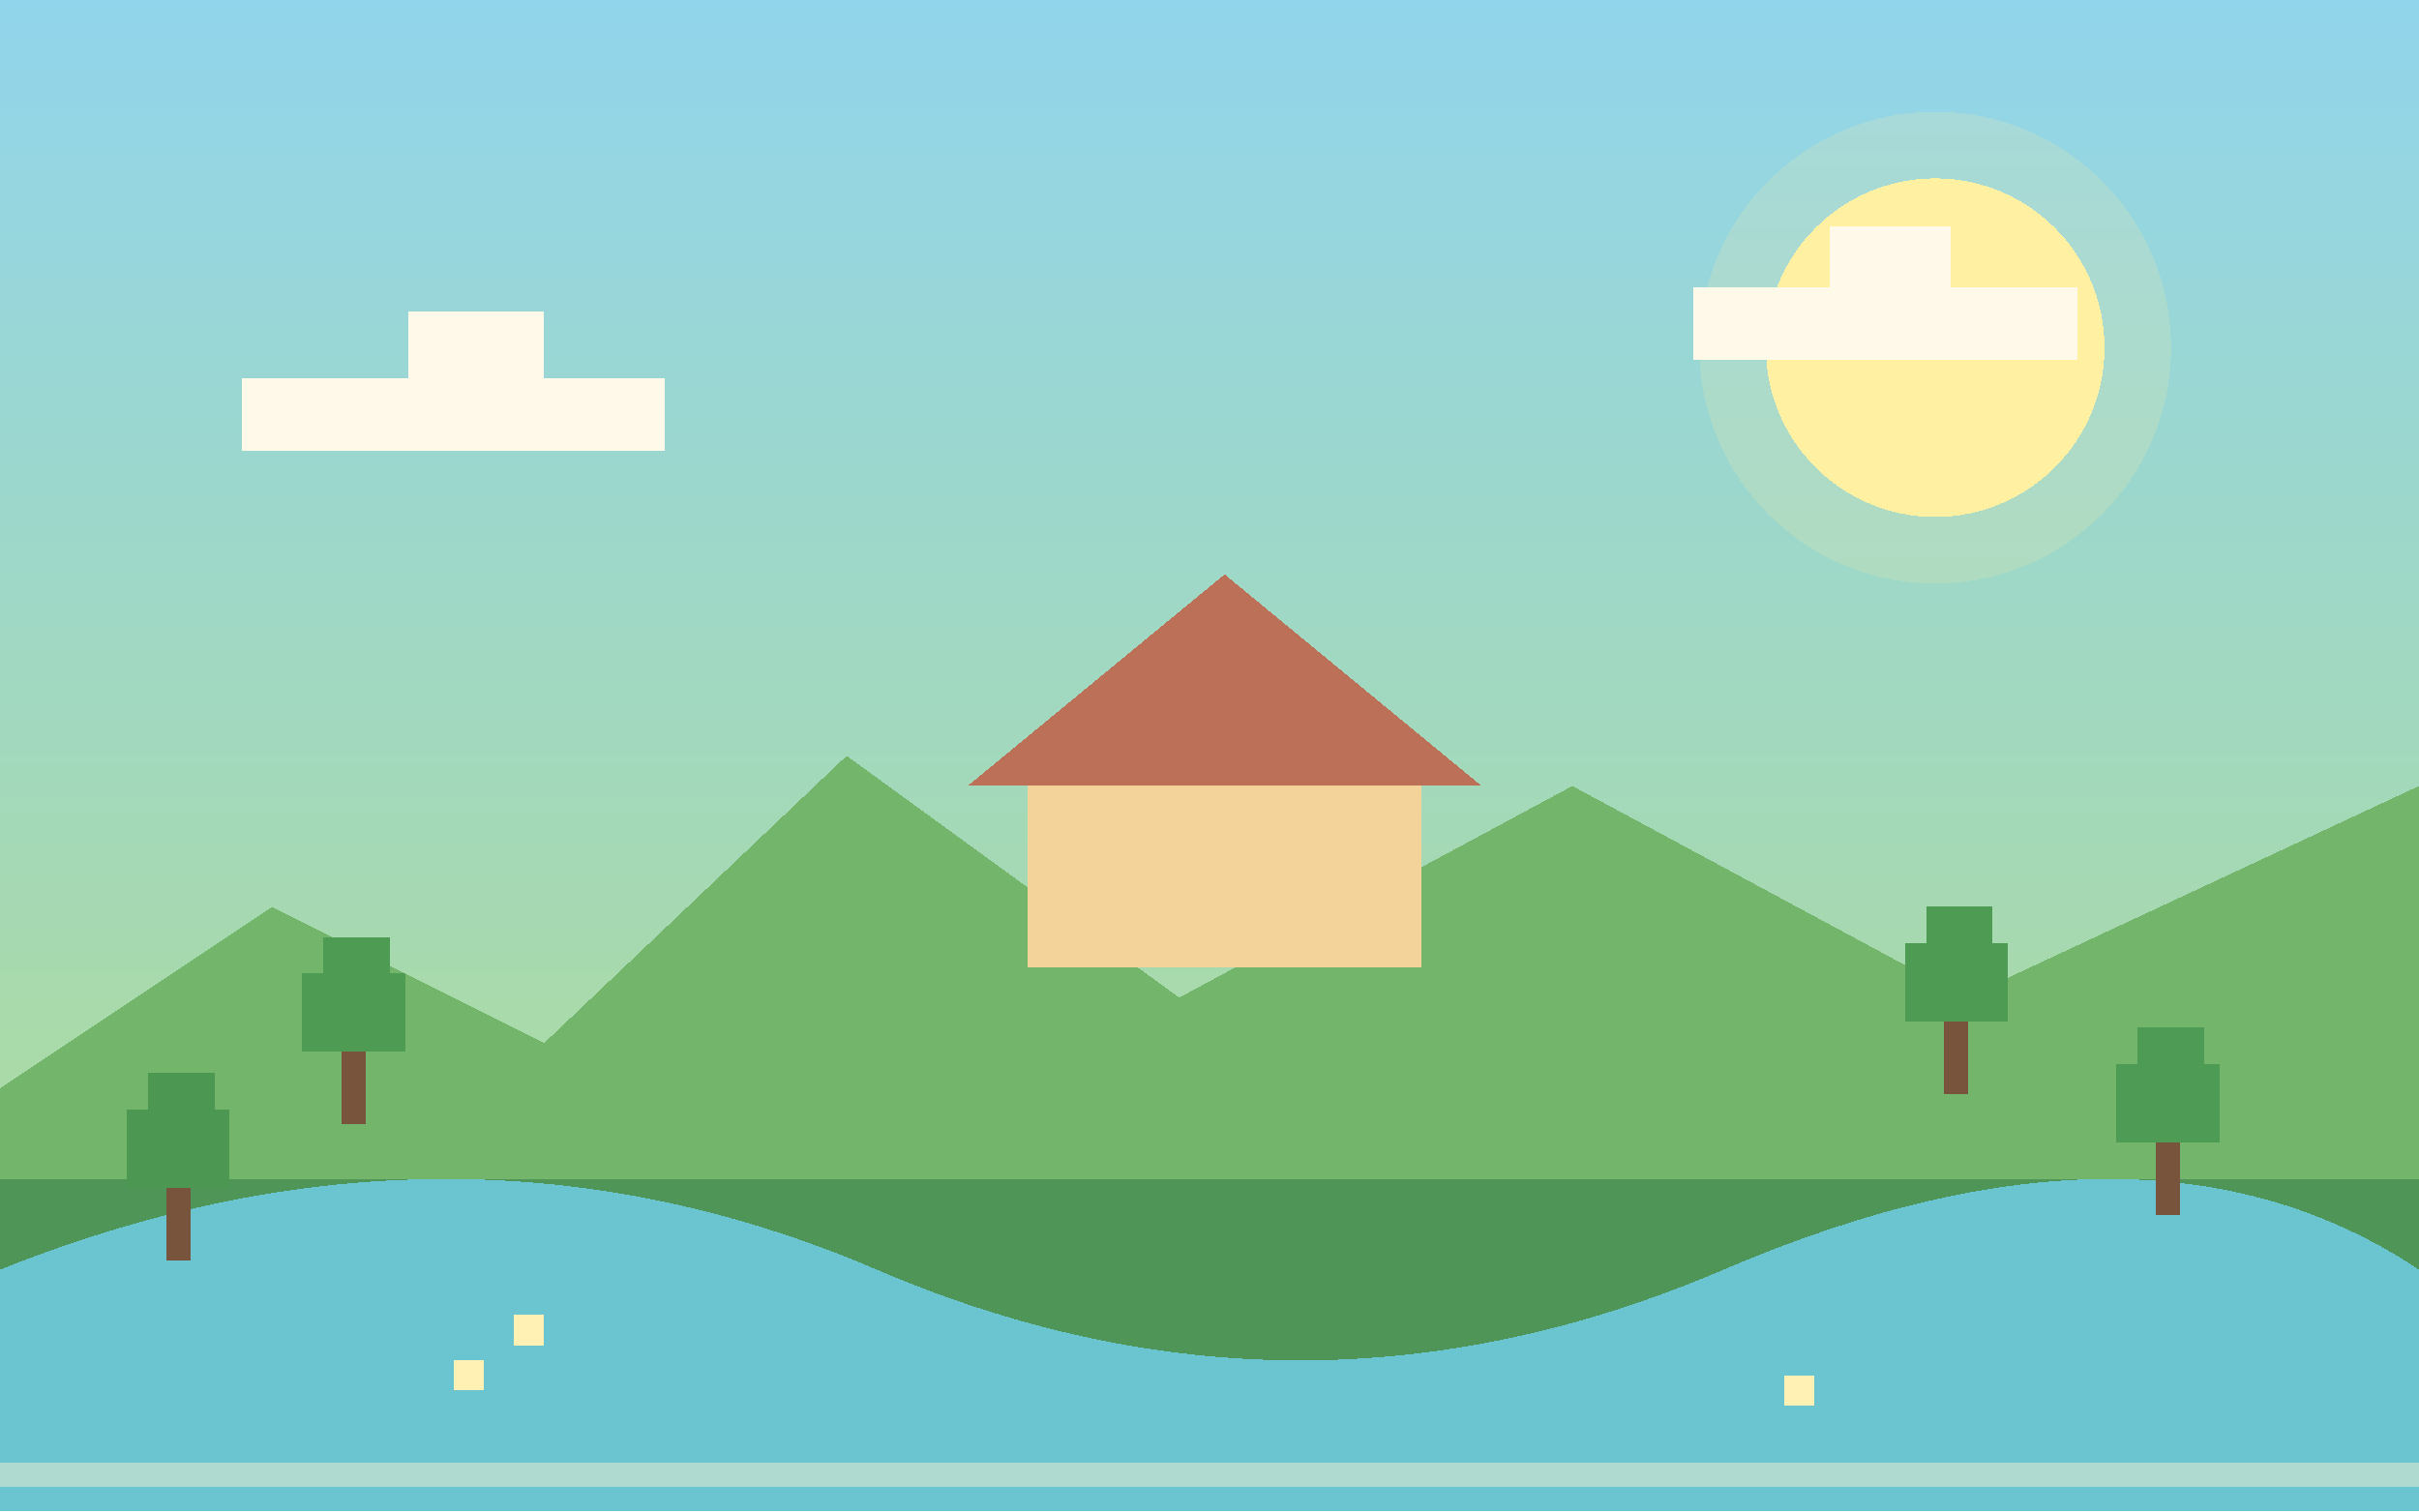
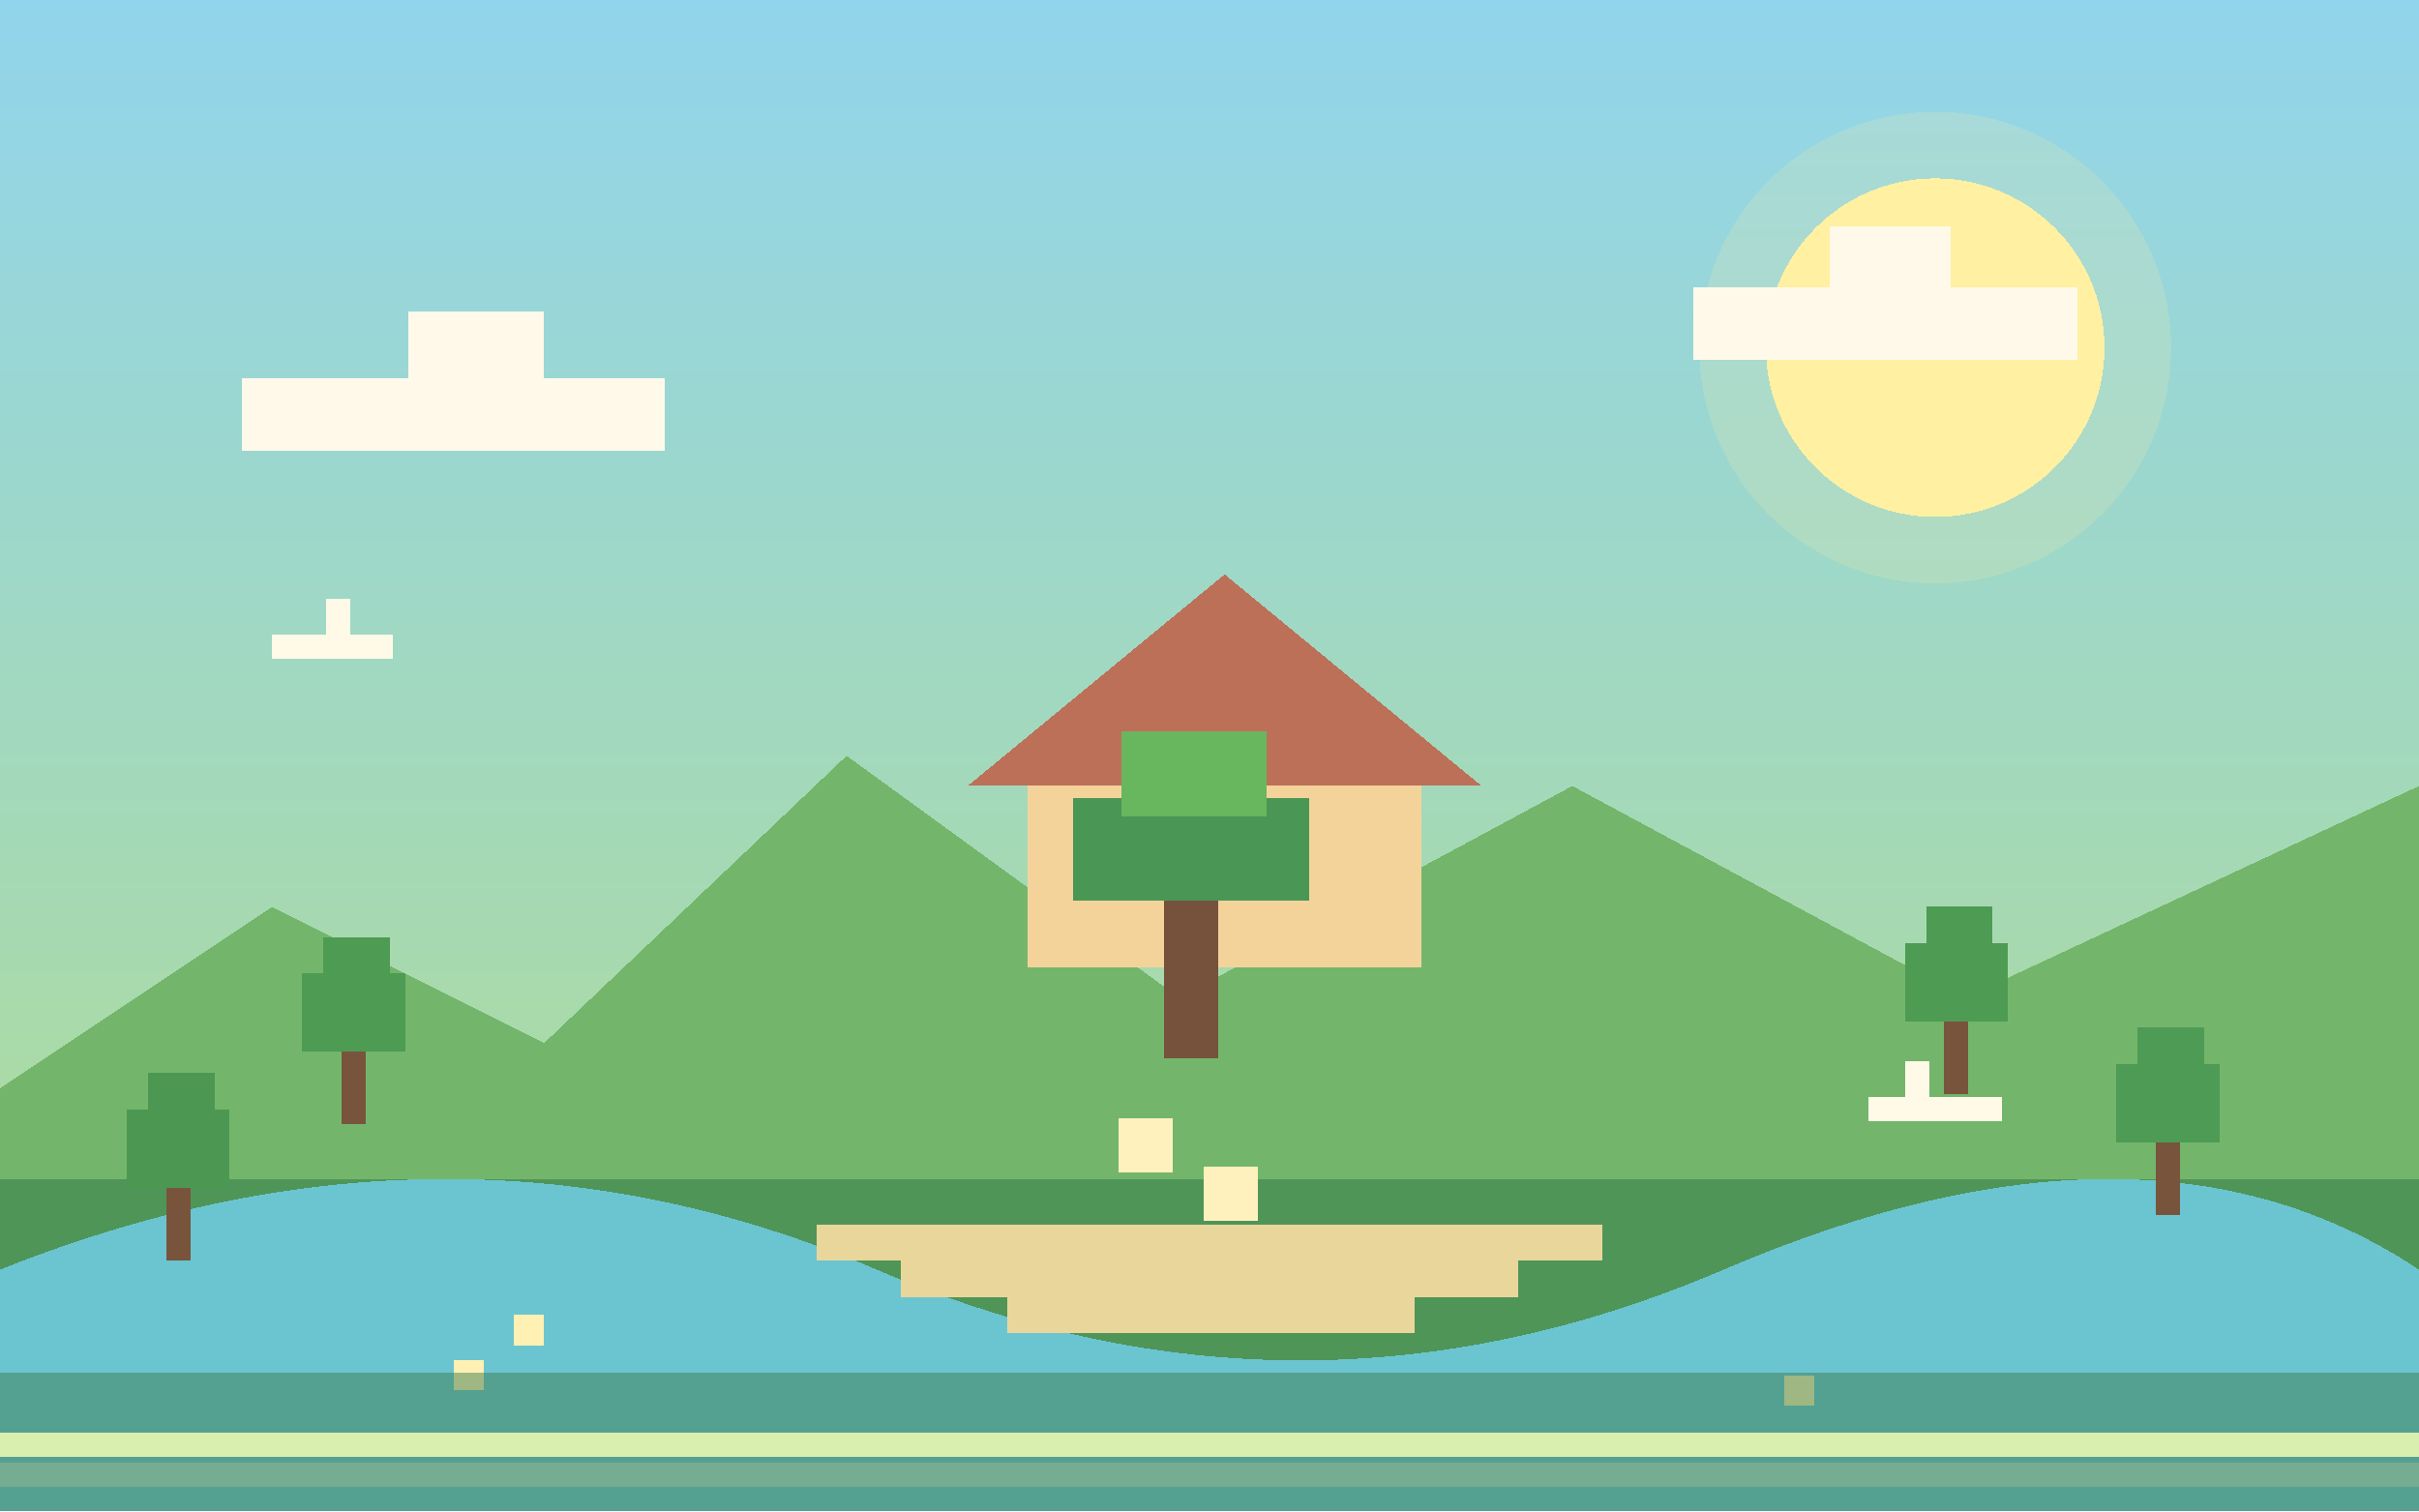
<svg xmlns="http://www.w3.org/2000/svg" viewBox="0 0 800 500" shape-rendering="crispEdges">
  <defs>
    <linearGradient id="s" x2="0" y2="1">
      <stop stop-color="#91d5ec" />
      <stop offset="1" stop-color="#b4dc8c" />
    </linearGradient>
  </defs>
  <rect width="800" height="500" fill="url(#s)" />
  <circle cx="640" cy="115" r="56" fill="#fff0a2" />
  <circle cx="640" cy="115" r="78" fill="#fff0a2" opacity=".18" />
  <g fill="#fff9e9">
    <path d="M80 125h55v-22h45v22h40v24H80z" />
    <path d="M560 95h45V75h40v20h42v24H560z" />
  </g>
  <path d="M0 360 90 300 180 345 280 250 390 330 520 260 650 330 800 260V500H0Z" fill="#73b66b" />
  <rect x="0" y="390" width="800" height="110" fill="#4f9558" />
  <path d="M0 420q150-60 290 0t280 0 230 0v80H0Z" fill="#6bc5d0" />
  <path d="M340 320h130v-65h-130z" fill="#f4d39b" />
  <path d="m320 260 85-70 85 70z" fill="#bd7058" />
  <rect x="113" y="344" width="8" height="28" fill="#79543c" />
  <rect x="100" y="322" width="34" height="26" fill="#4e9b53" />
  <rect x="107" y="310" width="22" height="22" fill="#4e9b53" />
  <rect x="643" y="334" width="8" height="28" fill="#79543c" />
  <rect x="630" y="312" width="34" height="26" fill="#4e9b53" />
  <rect x="637" y="300" width="22" height="22" fill="#4e9b53" />
  <g>
    <rect x="55" y="389" width="8" height="28" fill="#79543c" />
    <rect x="42" y="367" width="34" height="26" fill="#4c9853" />
    <rect x="49" y="355" width="22" height="22" fill="#4c9853" />
    <rect x="713" y="374" width="8" height="28" fill="#79543c" />
    <rect x="700" y="352" width="34" height="26" fill="#4e9b55" />
    <rect x="707" y="340" width="22" height="22" fill="#4e9b55" />
  </g>
  <g fill="#fff0b4">
    <rect x="150" y="450" width="10" height="10" />
    <rect x="170" y="435" width="10" height="10" />
    <rect x="590" y="455" width="10" height="10" />
  </g>
  <path d="M0 488H800" stroke="#fff3d0" stroke-width="8" opacity=".45" />
+   <g shape-rendering="crispEdges">
+     <path d="M0 454h800v46H0z" fill="#3d7d51" opacity=".5" />
+     <path d="M270 405h260v12H270zm28 12h204v12H298zm35 12h135v12H333z" fill="#e9d69b" />
+     <path d="M385 274h18v76h-18z" fill="#76523c" />
+     <path d="M355 264h78v34h-78z" fill="#4a9655" />
+     <path d="M371 242h48v28h-48z" fill="#68b65d" />
+     <path d="M370 370h18v18h-18zm28 16h18v18h-18z" fill="#fff1bd" />
+     <path d="M90 210h40v8H90zm18-12h8v12h-8zm510 165h44v8h-44zm12-12h8v12h-8z" fill="#fff9e8" />
+     <path d="M0 478h800" stroke="#d8efb0" stroke-width="8" />
+   </g>
</svg>
